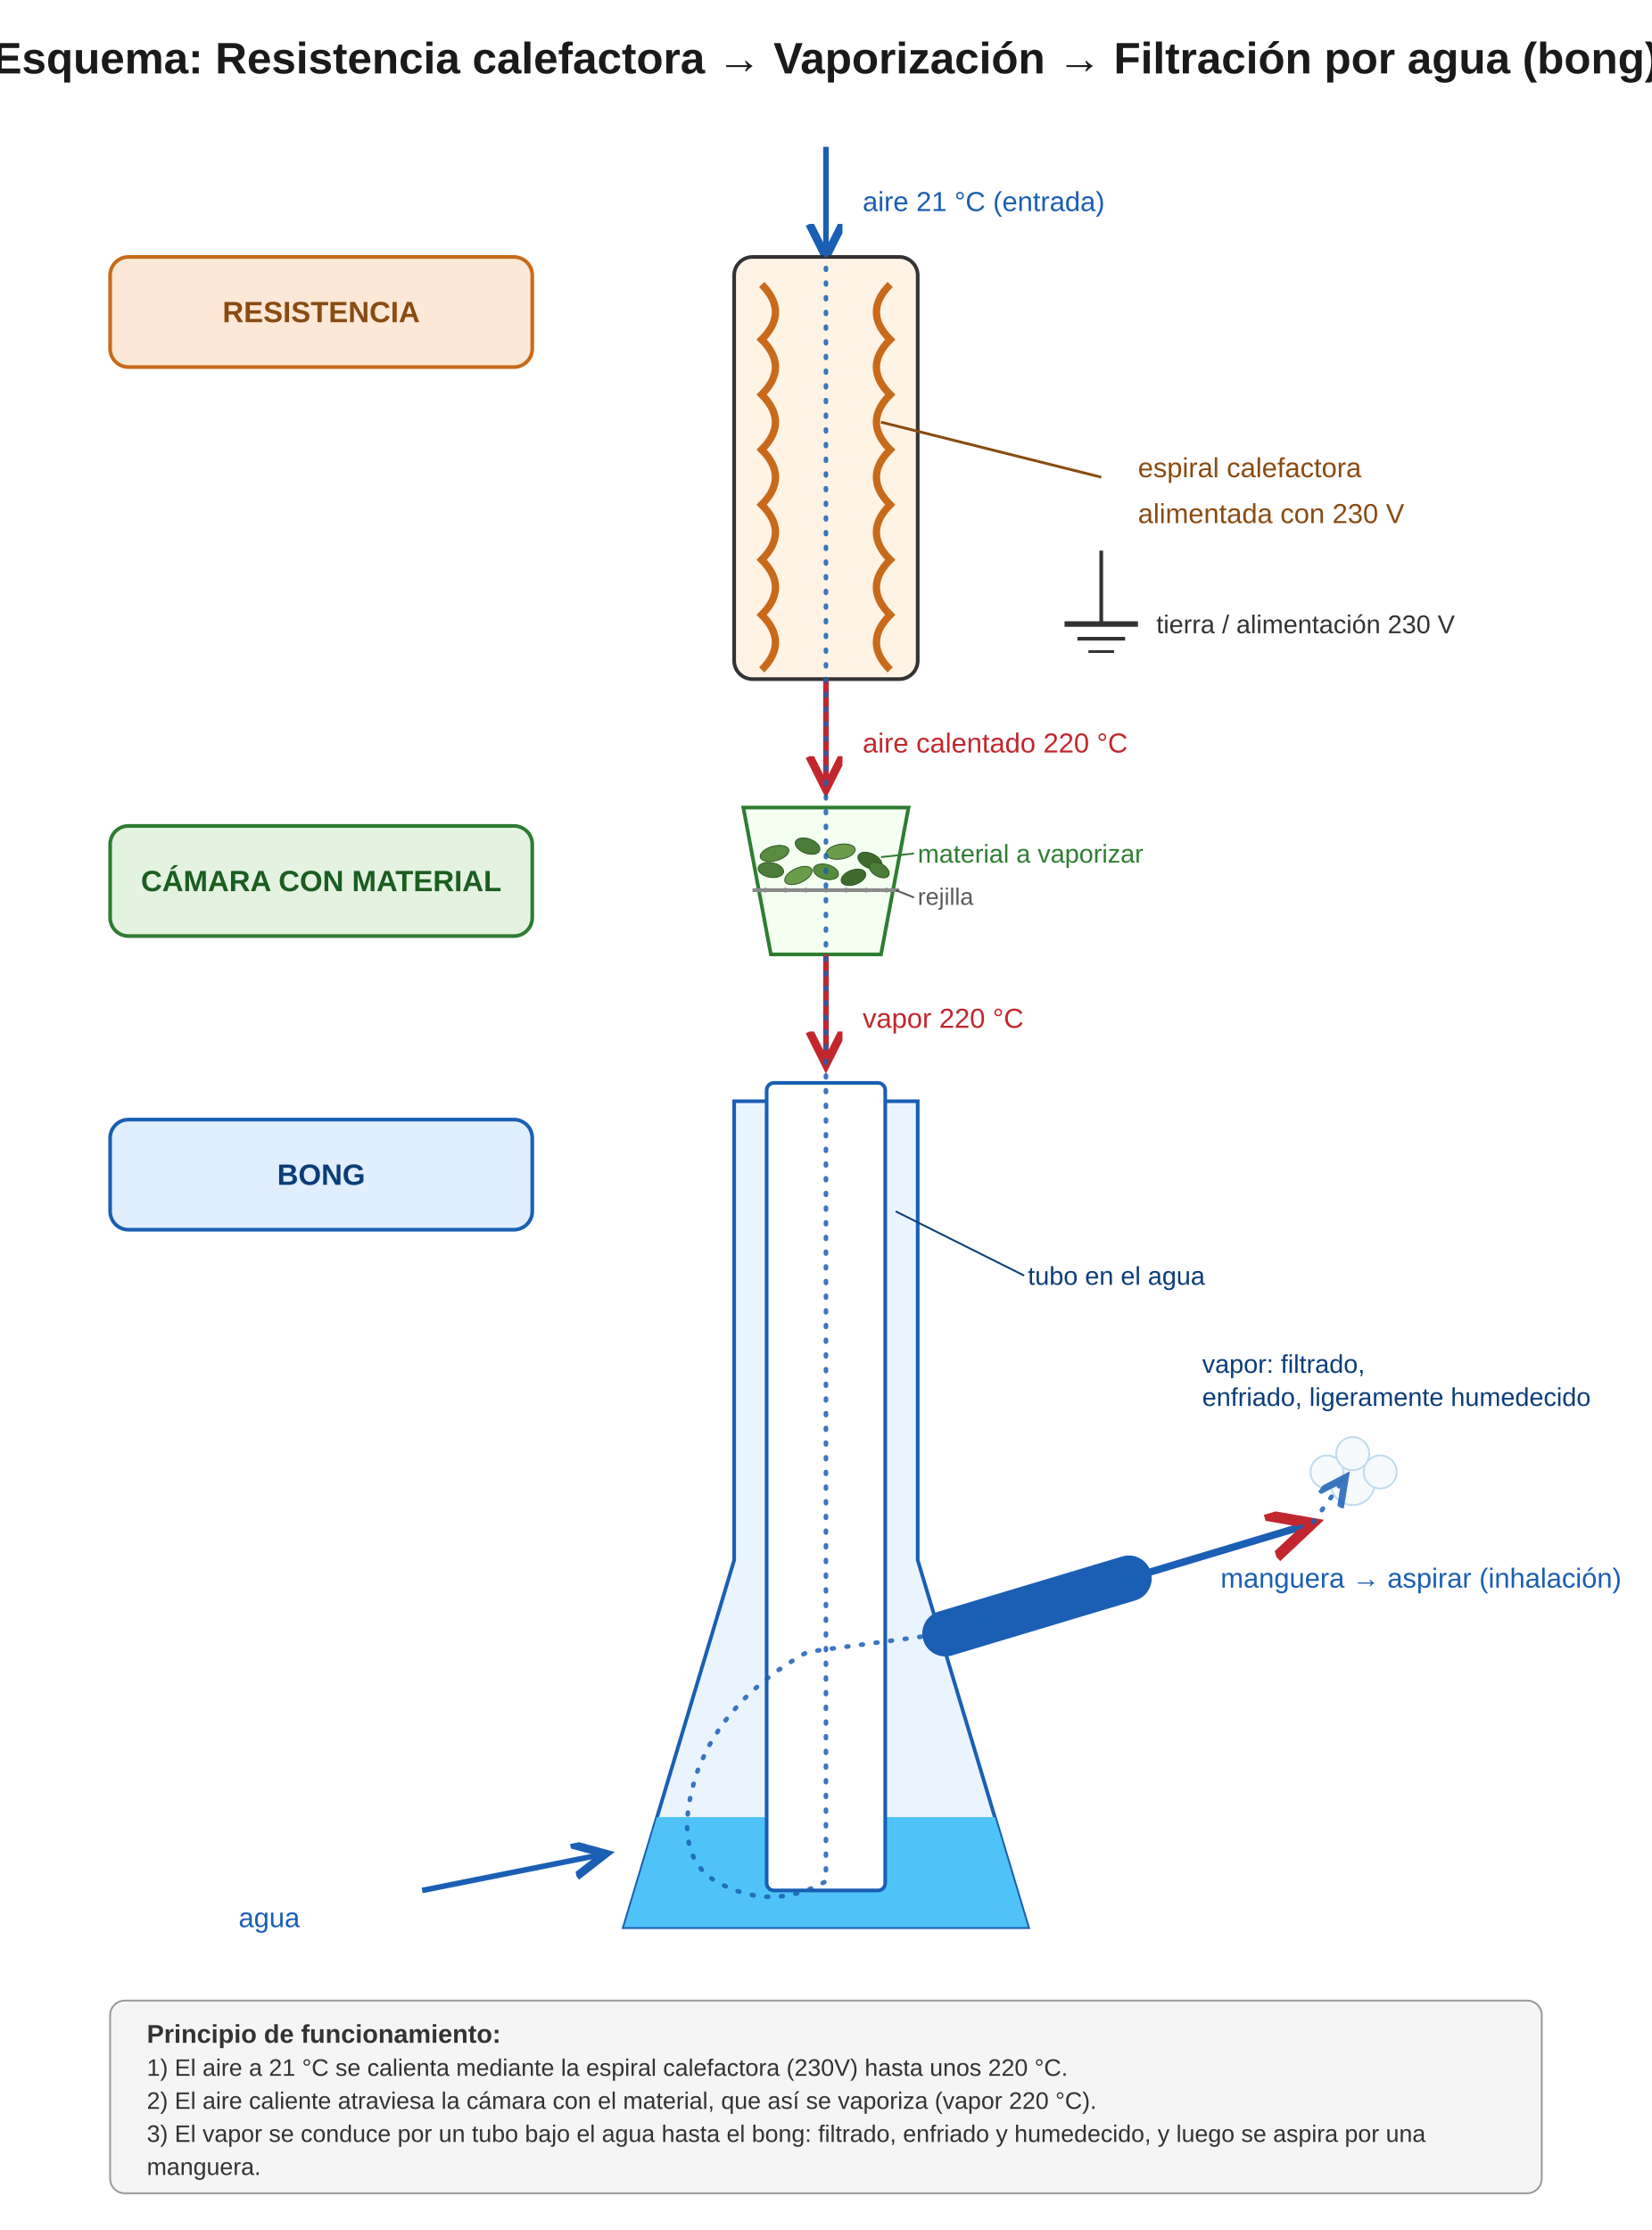
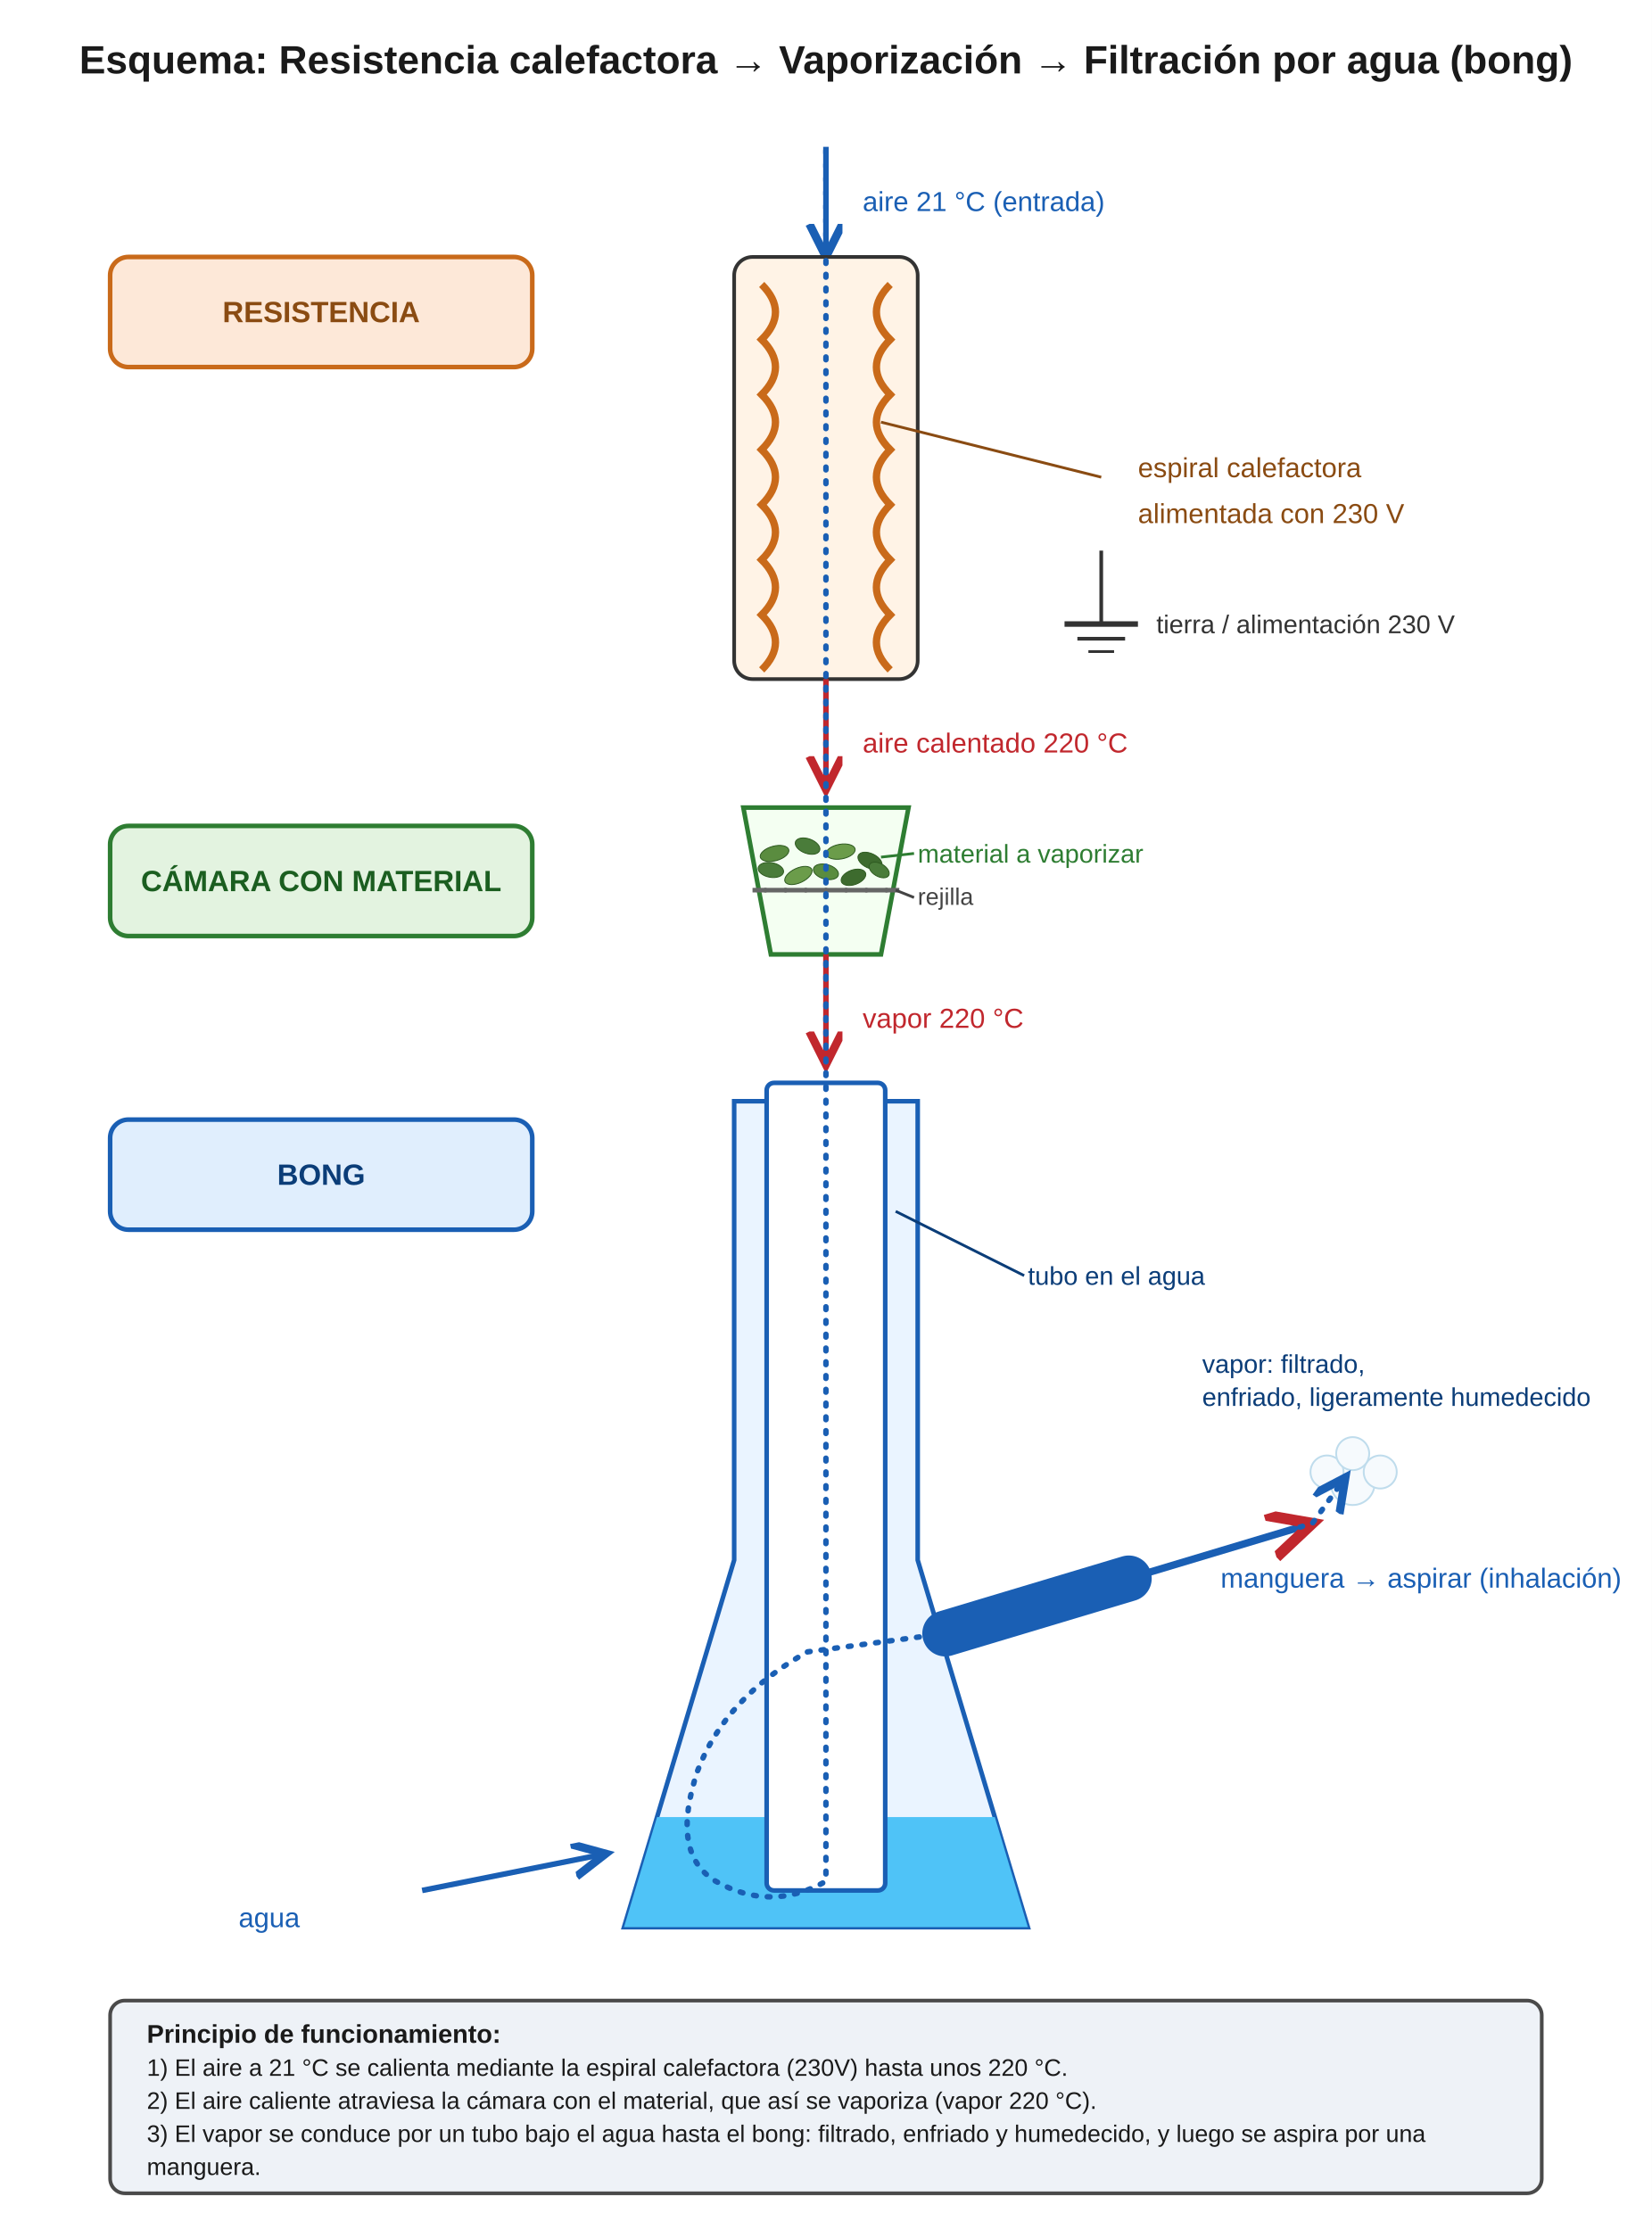
<svg xmlns="http://www.w3.org/2000/svg" width="900" height="1215" viewBox="0 0 900 1215" font-family="Arial, sans-serif">
  <rect width="900" height="1215" fill="#ffffff" />
-   <text x="450" y="40" text-anchor="middle" font-size="24" font-weight="bold" fill="#1a1a1a">Esquema: Resistencia calefactora → Vaporización → Filtración por agua (bong)</text>
-   <rect x="60" y="140" width="230" height="60" rx="10" fill="#fde8d8" stroke="#c96a1a" stroke-width="2" />
+   <text x="450" y="40" text-anchor="middle" font-size="21.5" font-weight="bold" fill="#1a1a1a">Esquema: Resistencia calefactora → Vaporización → Filtración por agua (bong)</text>
+   <rect x="60" y="140" width="230" height="60" rx="10" fill="#fde8d8" stroke="#c96a1a" stroke-width="2.5" />
  <text x="175" y="170" text-anchor="middle" dominant-baseline="central" font-size="16" font-weight="bold" fill="#8a4b12">RESISTENCIA</text>
  <line x1="450" y1="80" x2="450" y2="140" stroke="#1a5fb4" stroke-width="3" marker-end="url(#arrowblue)" />
  <text x="470" y="115" font-size="15" fill="#1a5fb4">aire 21 °C (entrada)</text>
  <rect x="400" y="140" width="100" height="230" rx="10" fill="#fff3e6" stroke="#333" stroke-width="2" />
  <path d="M 415 155 q 15 15 0 30 q 15 15 0 30 q 15 15 0 30 q 15 15 0 30 q 15 15 0 30 q 15 15 0 30 q 15 15 0 30" fill="none" stroke="#c96a1a" stroke-width="4" />
  <path d="M 485 155 q -15 15 0 30 q -15 15 0 30 q -15 15 0 30 q -15 15 0 30 q -15 15 0 30 q -15 15 0 30 q -15 15 0 30" fill="none" stroke="#c96a1a" stroke-width="4" />
  <text x="620" y="260" font-size="15" fill="#8a4b12">espiral calefactora</text>
  <text x="620" y="285" font-size="15" fill="#8a4b12">alimentada con 230 V</text>
  <line x1="600" y1="260" x2="480" y2="230" stroke="#8a4b12" stroke-width="1.5" />
  <line x1="600" y1="300" x2="600" y2="340" stroke="#333" stroke-width="2" />
  <line x1="580" y1="340" x2="620" y2="340" stroke="#333" stroke-width="3" />
  <line x1="587" y1="348" x2="613" y2="348" stroke="#333" stroke-width="2" />
  <line x1="593" y1="355" x2="607" y2="355" stroke="#333" stroke-width="1.5" />
  <text x="630" y="345" font-size="14" fill="#333">tierra / alimentación 230 V</text>
  <line x1="450" y1="370" x2="450" y2="430" stroke="#c1272d" stroke-width="3" marker-end="url(#arrow)" />
  <text x="470" y="410" font-size="15" fill="#c1272d">aire calentado 220 °C</text>
-   <rect x="60" y="450" width="230" height="60" rx="10" fill="#e3f3e0" stroke="#2e7d32" stroke-width="2" />
+   <rect x="60" y="450" width="230" height="60" rx="10" fill="#e3f3e0" stroke="#2e7d32" stroke-width="2.5" />
  <text x="175" y="480" text-anchor="middle" dominant-baseline="central" font-size="16" font-weight="bold" fill="#1b5e20">CÁMARA CON MATERIAL</text>
-   <path d="M 405 440 L 495 440 L 480 520 L 420 520 Z" fill="#f4fff2" stroke="#2e7d32" stroke-width="2" />
+   <path d="M 405 440 L 495 440 L 480 520 L 420 520 Z" fill="#f4fff2" stroke="#2e7d32" stroke-width="2.5" />
  <g stroke="#2e5a20" stroke-width="0.5">
    <ellipse cx="422" cy="465" rx="8" ry="4" fill="#5a8c3f" transform="rotate(-15 422 465)" />
    <ellipse cx="440" cy="461" rx="7" ry="4" fill="#4a7c3a" transform="rotate(20 440 461)" />
    <ellipse cx="458" cy="464" rx="8" ry="4" fill="#6b9c4a" transform="rotate(-10 458 464)" />
    <ellipse cx="474" cy="469" rx="7" ry="4" fill="#3d6b2e" transform="rotate(25 474 469)" />
    <ellipse cx="420" cy="474" rx="7" ry="4" fill="#4a7c3a" transform="rotate(10 420 474)" />
    <ellipse cx="435" cy="477" rx="8" ry="4" fill="#6b9c4a" transform="rotate(-25 435 477)" />
    <ellipse cx="450" cy="475" rx="7" ry="4" fill="#5a8c3f" transform="rotate(15 450 475)" />
    <ellipse cx="465" cy="478" rx="7" ry="4" fill="#3d6b2e" transform="rotate(-20 465 478)" />
    <ellipse cx="479" cy="474" rx="6" ry="3.5" fill="#4a7c3a" transform="rotate(30 479 474)" />
  </g>
-   <line x1="410" y1="485" x2="490" y2="485" stroke="#8a8a8a" stroke-width="2" />
-   <g fill="#8a8a8a">
+   <line x1="410" y1="485" x2="490" y2="485" stroke="#666666" stroke-width="2.5" />
+   <g fill="#666666">
    <circle cx="417" cy="485" r="1.3" />
    <circle cx="428" cy="485" r="1.3" />
    <circle cx="439" cy="485" r="1.3" />
    <circle cx="450" cy="485" r="1.3" />
    <circle cx="461" cy="485" r="1.3" />
    <circle cx="472" cy="485" r="1.3" />
    <circle cx="483" cy="485" r="1.3" />
  </g>
  <text x="500" y="470" font-size="14" fill="#2e7d32">material a vaporizar</text>
-   <line x1="498" y1="465" x2="480" y2="467" stroke="#2e7d32" stroke-width="1" />
-   <text x="500" y="493" font-size="13" fill="#5a5a5a">rejilla</text>
-   <line x1="498" y1="489" x2="488" y2="485" stroke="#5a5a5a" stroke-width="1" />
+   <line x1="498" y1="465" x2="480" y2="467" stroke="#2e7d32" stroke-width="1.5" />
+   <text x="500" y="493" font-size="13" fill="#444444">rejilla</text>
+   <line x1="498" y1="489" x2="488" y2="485" stroke="#444444" stroke-width="1.5" />
  <line x1="450" y1="520" x2="450" y2="580" stroke="#c1272d" stroke-width="3" marker-end="url(#arrow)" />
  <text x="470" y="560" font-size="15" fill="#c1272d">vapor 220 °C</text>
-   <rect x="60" y="610" width="230" height="60" rx="10" fill="#e0eefd" stroke="#1a5fb4" stroke-width="2" />
+   <rect x="60" y="610" width="230" height="60" rx="10" fill="#e0eefd" stroke="#1a5fb4" stroke-width="2.5" />
  <text x="175" y="640" text-anchor="middle" dominant-baseline="central" font-size="16" font-weight="bold" fill="#0b3d78">BONG</text>
-   <path d="M 400 600 L 400 850 L 340 1050 L 560 1050 L 500 850 L 500 600 Z" fill="#eaf4ff" stroke="#1a5fb4" stroke-width="2" />
+   <path d="M 400 600 L 400 850 L 340 1050 L 560 1050 L 500 850 L 500 600 Z" fill="#eaf4ff" stroke="#1a5fb4" stroke-width="2.5" />
  <path d="M 358 990 L 340 1050 L 560 1050 L 542 990 Z" fill="#4fc3f7" stroke="none" />
-   <rect x="417.7" y="590" width="64.6" height="440" rx="4" fill="#ffffff" stroke="#1a5fb4" stroke-width="2" />
+   <rect x="417.7" y="590" width="64.6" height="440" rx="4" fill="#ffffff" stroke="#1a5fb4" stroke-width="2.5" />
  <text x="560" y="700" font-size="14" fill="#0b3d78">tubo en el agua</text>
-   <line x1="558" y1="695" x2="488" y2="660" stroke="#0b3d78" stroke-width="1" />
+   <line x1="558" y1="695" x2="488" y2="660" stroke="#0b3d78" stroke-width="1.5" />
  <path d="M 515 890 L 615 860" stroke="#1a5fb4" stroke-width="25" fill="none" stroke-linecap="round" />
  <line x1="615" y1="860" x2="715" y2="830" stroke="#1a5fb4" stroke-width="4" marker-end="url(#arrow)" />
  <text x="665" y="865" font-size="15" fill="#1a5fb4">manguera → aspirar (inhalación)</text>
  <g opacity="0.9">
    <circle cx="737" cy="808" r="12" fill="#f5fafd" stroke="#b8d8ea" stroke-width="1" />
    <circle cx="752" cy="802" r="9" fill="#f5fafd" stroke="#b8d8ea" stroke-width="1" />
    <circle cx="723" cy="802" r="9" fill="#f5fafd" stroke="#b8d8ea" stroke-width="1" />
    <circle cx="737" cy="792" r="9" fill="#f5fafd" stroke="#b8d8ea" stroke-width="1" />
  </g>
  <text x="655" y="748" font-size="14" fill="#0b3d78">vapor: filtrado,</text>
  <text x="655" y="766" font-size="14" fill="#0b3d78">enfriado, ligeramente humedecido</text>
-   <path d="M 450 82 L 450 1010 L 450 1025 Q 420 1042 390 1025 Q 365 1010 380 965 Q 395 925 440 900 L 515 890 L 615 860 L 715 830 L 733 805" fill="none" stroke="#1a5fb4" stroke-width="2.5" stroke-linecap="round" stroke-dasharray="1,7" opacity="0.85" marker-end="url(#arrowblue)" />
+   <path d="M 450 82 L 450 1010 L 450 1025 Q 420 1042 390 1025 Q 365 1010 380 965 Q 395 925 440 900 L 515 890 L 615 860 L 715 830 L 733 805" fill="none" stroke="#1a5fb4" stroke-width="3" stroke-linecap="round" stroke-dasharray="1.5,6" opacity="1" marker-end="url(#arrowblue)" />
  <line x1="230" y1="1030" x2="330" y2="1010" stroke="#1a5fb4" stroke-width="3" marker-end="url(#arrowblue)" />
  <text x="130" y="1050" font-size="15" fill="#1a5fb4">agua</text>
  <defs>
    <marker id="arrow" markerWidth="10" markerHeight="10" refX="6" refY="3" orient="auto" markerUnits="strokeWidth">
      <path d="M0,0 L6,3 L0,6" fill="none" stroke="#c1272d" stroke-width="1.5" />
    </marker>
    <marker id="arrowblue" markerWidth="10" markerHeight="10" refX="6" refY="3" orient="auto" markerUnits="strokeWidth">
      <path d="M0,0 L6,3 L0,6" fill="none" stroke="#1a5fb4" stroke-width="1.5" />
    </marker>
  </defs>
-   <rect x="60" y="1090" width="780" height="105" rx="8" fill="#f5f5f5" stroke="#999" stroke-width="1" />
-   <text x="80" y="1113" font-size="14" fill="#333" font-weight="bold">Principio de funcionamiento:</text>
-   <text x="80" y="1131" font-size="13" fill="#333">1) El aire a 21 °C se calienta mediante la espiral calefactora (230V) hasta unos 220 °C.</text>
-   <text x="80" y="1149" font-size="13" fill="#333">2) El aire caliente atraviesa la cámara con el material, que así se vaporiza (vapor 220 °C).</text>
-   <text x="80" y="1167" font-size="13" fill="#333">3) El vapor se conduce por un tubo bajo el agua hasta el bong: filtrado, enfriado y humedecido, y luego se aspira por una</text>
-   <text x="80" y="1185" font-size="13" fill="#333">manguera.</text>
+   <rect x="60" y="1090" width="780" height="105" rx="8" fill="#eef2f7" stroke="#4a4a4a" stroke-width="2" />
+   <text x="80" y="1113" font-size="14" fill="#1a1a1a" font-weight="bold">Principio de funcionamiento:</text>
+   <text x="80" y="1131" font-size="13" fill="#1a1a1a">1) El aire a 21 °C se calienta mediante la espiral calefactora (230V) hasta unos 220 °C.</text>
+   <text x="80" y="1149" font-size="13" fill="#1a1a1a">2) El aire caliente atraviesa la cámara con el material, que así se vaporiza (vapor 220 °C).</text>
+   <text x="80" y="1167" font-size="13" fill="#1a1a1a">3) El vapor se conduce por un tubo bajo el agua hasta el bong: filtrado, enfriado y humedecido, y luego se aspira por una</text>
+   <text x="80" y="1185" font-size="13" fill="#1a1a1a">manguera.</text>
</svg>
